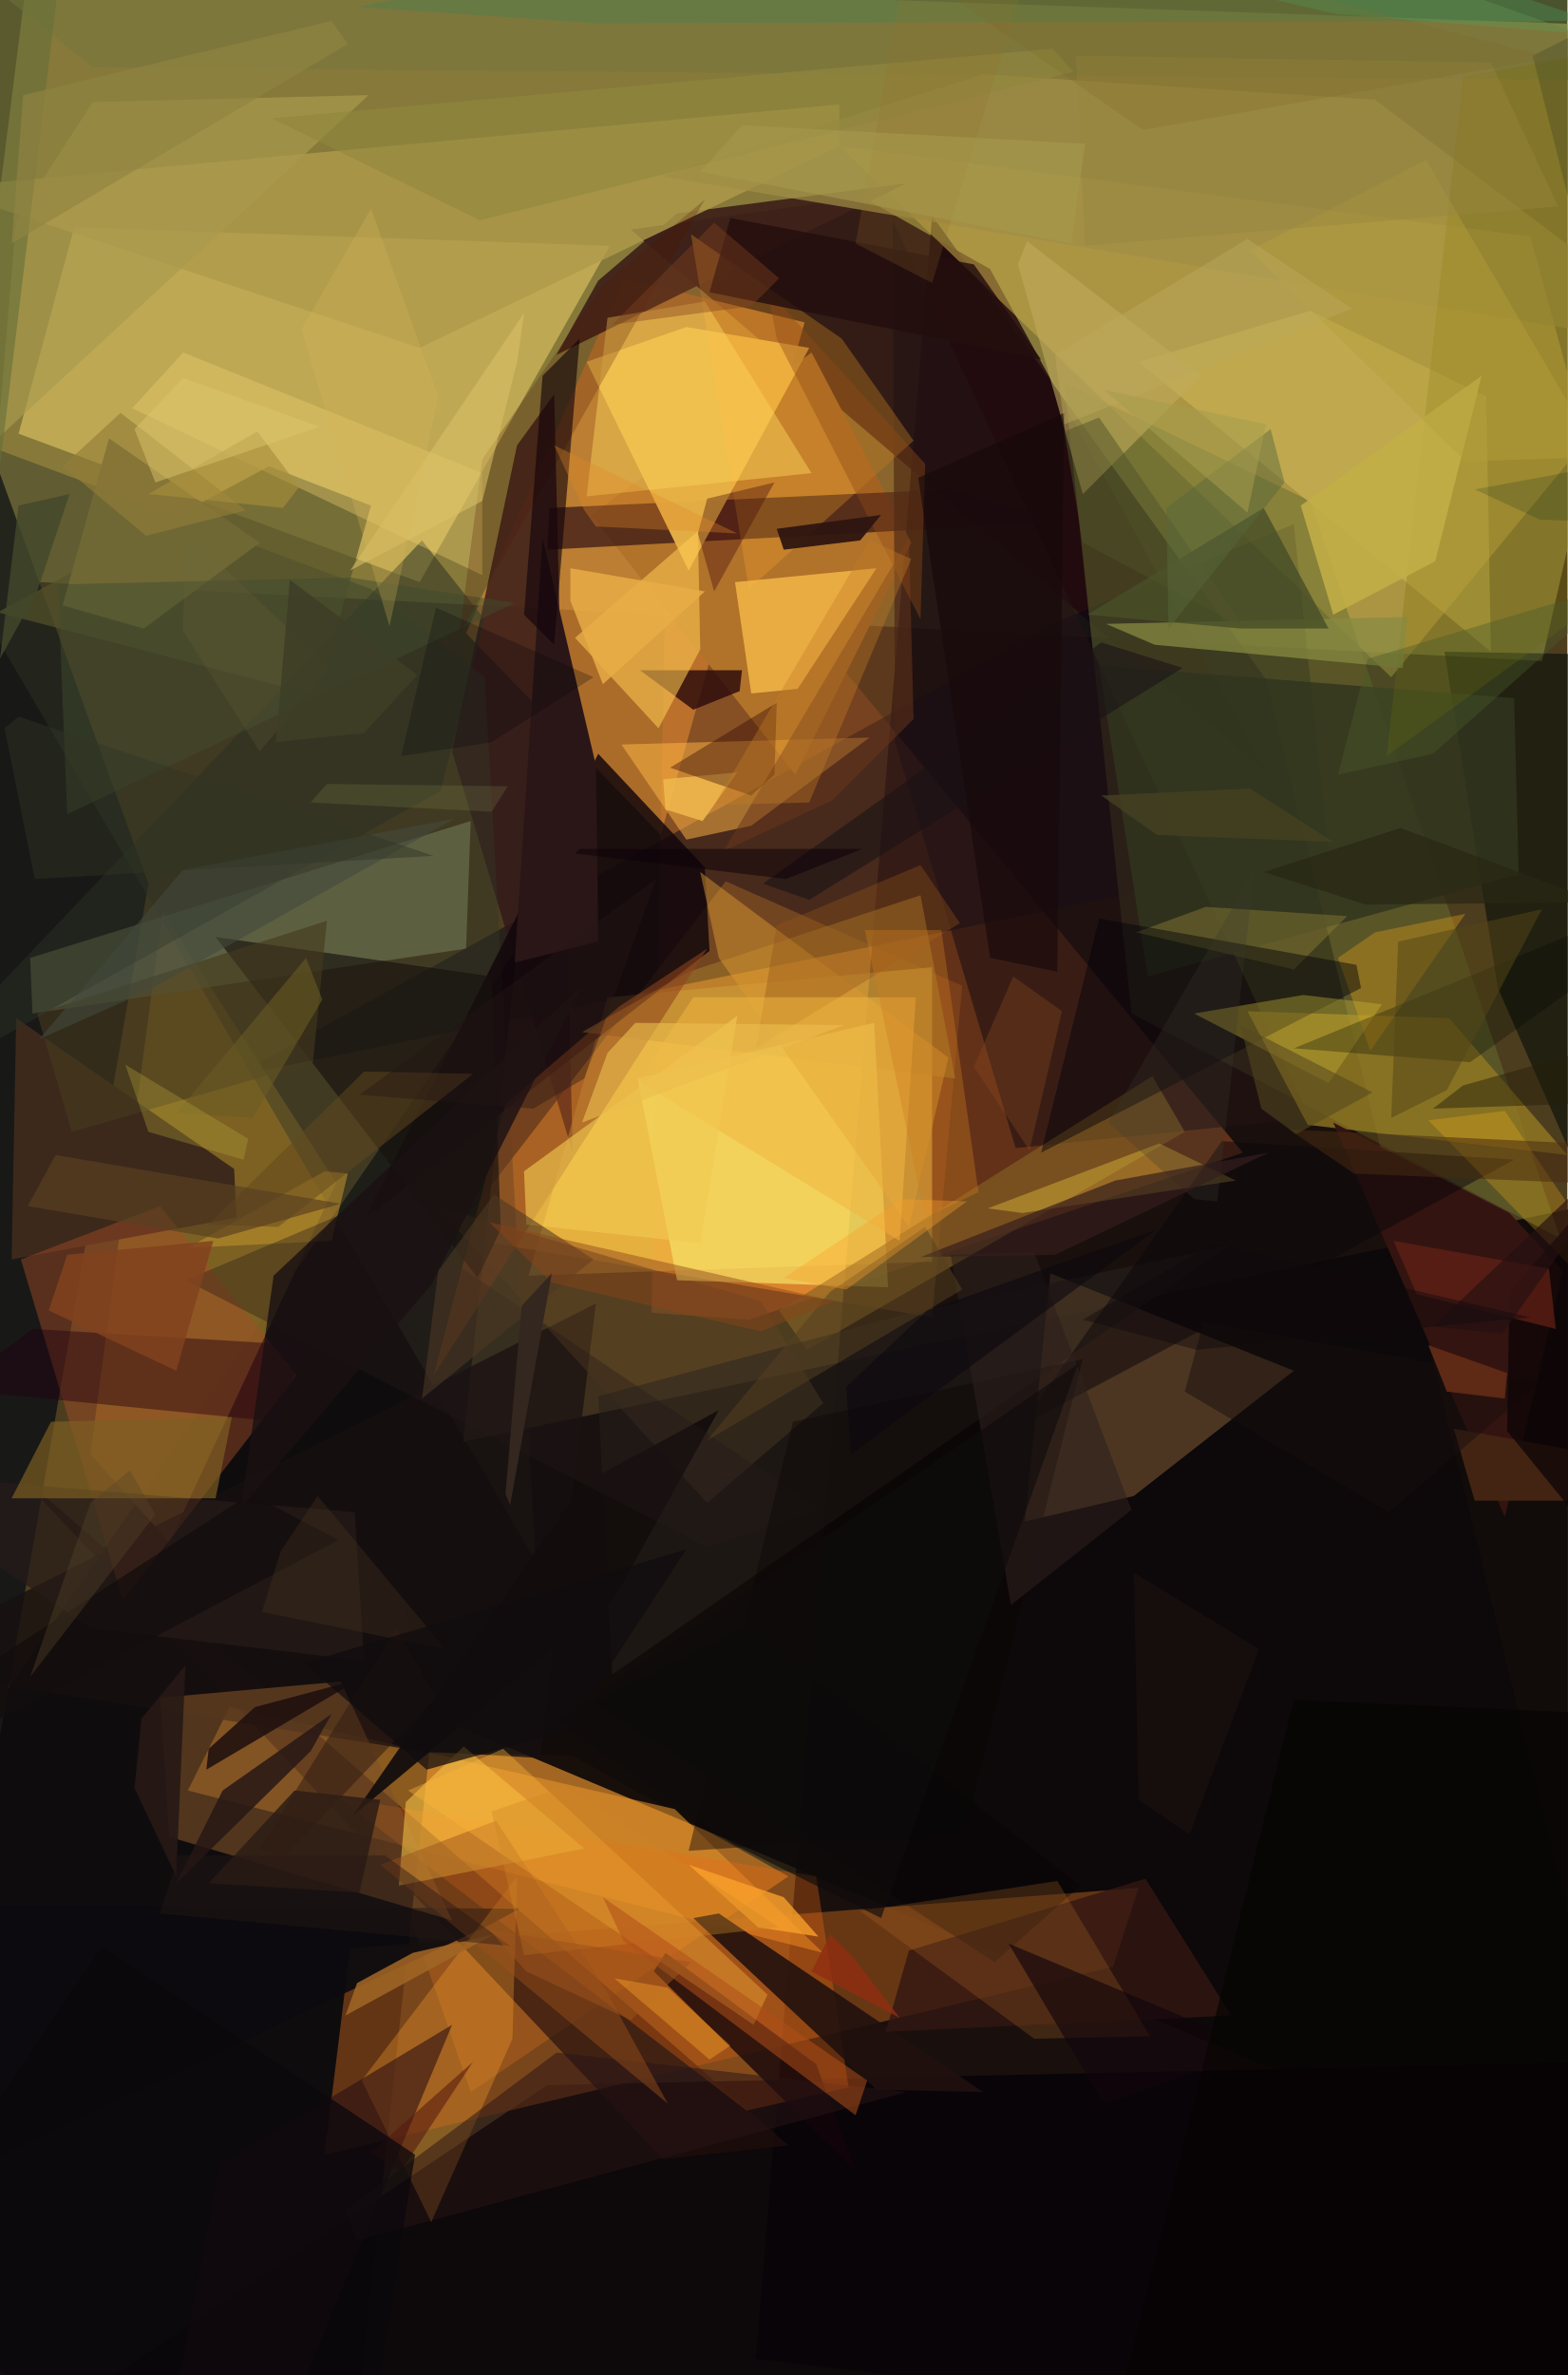
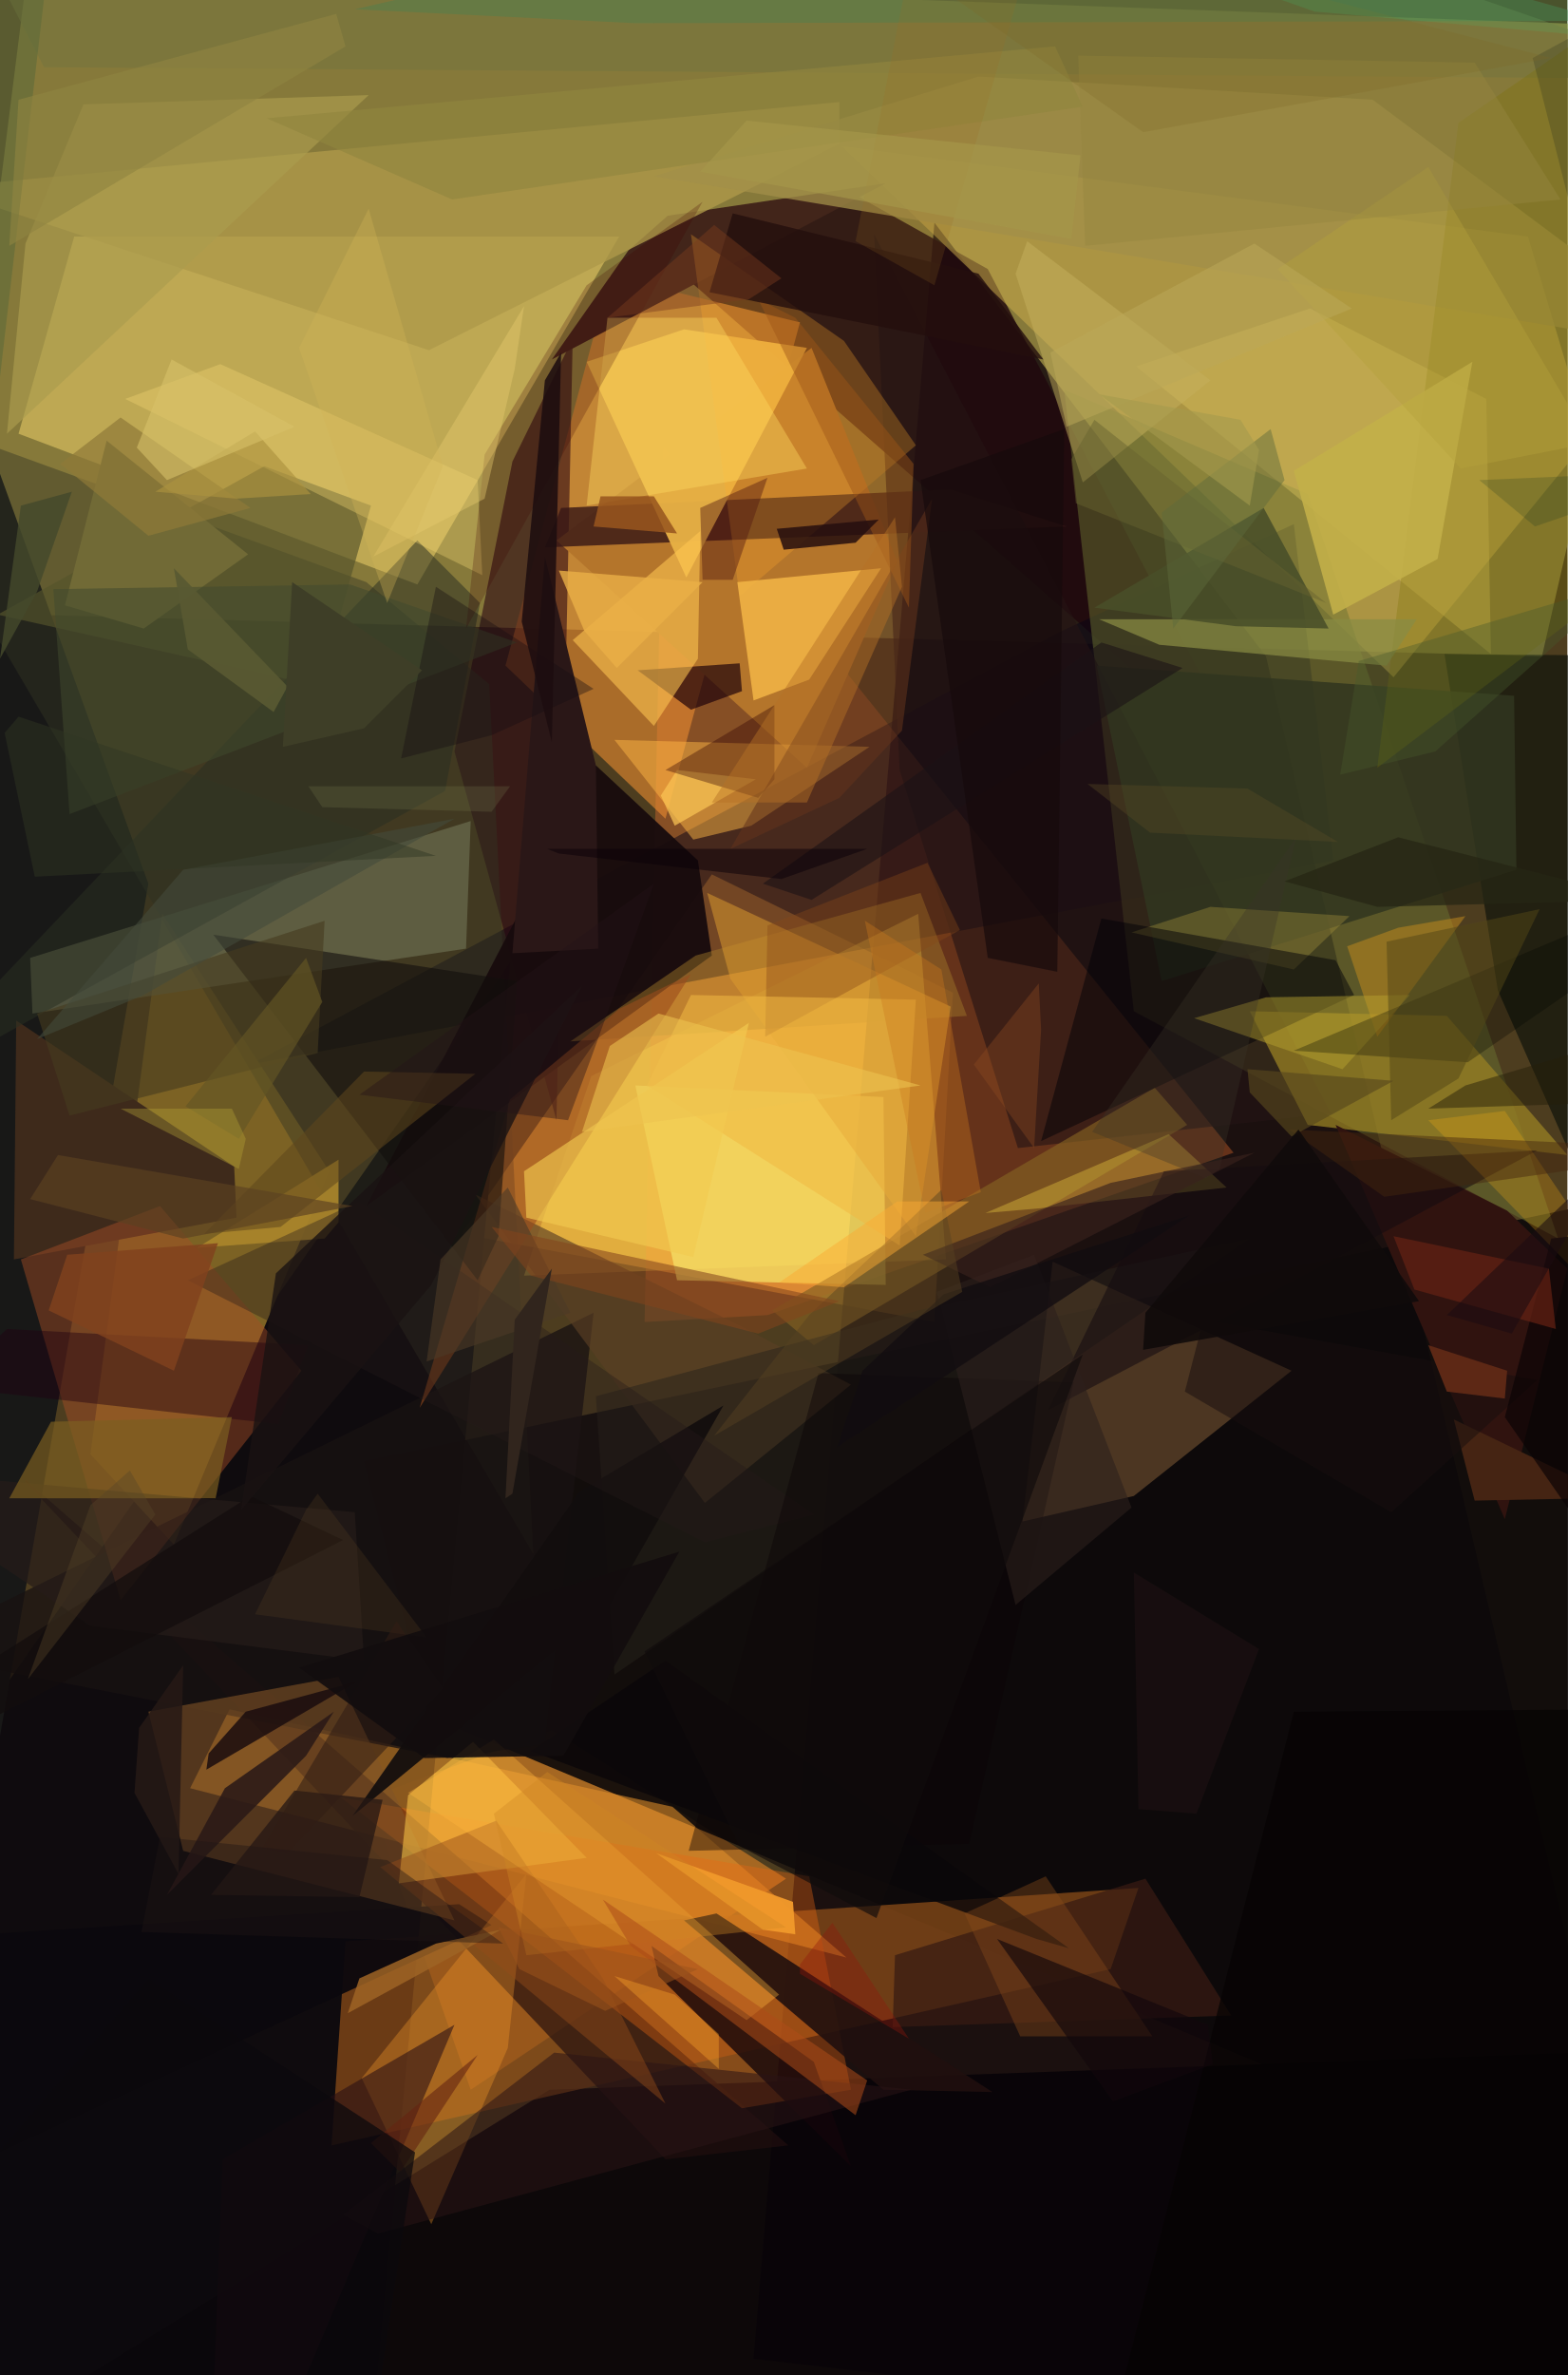
<svg xmlns="http://www.w3.org/2000/svg" width="676" height="1024" viewBox="0 0 169 256">
  <rect width="169" height="256" fill="#4d3d1f" />
-   <polygon points="166.25,71.25 -5.25,62.25 3,-3.25 181.75,3" fill="#a89d4a" fill-opacity="0.627" />
-   <polygon points="103.75,106.25 78.25,95 48.75,133.25 100.5,142" fill="#ffab34" fill-opacity="0.706" />
-   <polygon points="183.75,266.5 136.5,73.25 100.5,23.25 81.5,254.25" fill="#080008" fill-opacity="0.741" />
-   <polygon points="50.75,225.5 85,202.25 61.75,189.25 38,188.75" fill="#d88025" fill-opacity="0.616" />
-   <polygon points="55.75,102.25 37.5,269.5 -13.75,263.75 -15.25,205.5" fill="#0a080d" fill-opacity="0.922" />
-   <polygon points="80.75,142.25 70.25,141.5 72,49.25 134,124.25" fill="#fd7631" fill-opacity="0.325" />
-   <polygon points="46.25,184.75 40,157.5 170.75,130 170.5,237" fill="#0d0809" fill-opacity="0.918" />
-   <polygon points="-0.75,264.75 59,224.75 184.5,222 166,271.5" fill="#080408" fill-opacity="0.925" />
-   <polygon points="136.75,83.5 68,24.75 93,21.25 106.75,29" fill="#20070d" fill-opacity="0.812" />
-   <polygon points="45.25,62.75 2,46.75 8,24.5 65.75,26.5" fill="#eed068" fill-opacity="0.537" />
-   <polygon points="114,67 139.5,56.5 143.25,92 25.25,116" fill="#070516" fill-opacity="0.494" />
-   <polygon points="67.25,30 86.75,34.75 71.25,90 50.25,68.25" fill="#d2802f" fill-opacity="0.706" />
-   <polygon points="90.5,15.75 165,25.5 171,47.5 150,73" fill="#c9ab4a" fill-opacity="0.557" />
-   <polygon points="48.75,81 61.75,124.25 59.75,42.5 55.75,48" fill="#301619" fill-opacity="0.784" />
-   <polygon points="100.5,104.25 65.5,107.5 57,137.5 100.5,136" fill="#fed450" fill-opacity="0.506" />
-   <polygon points="37.75,210 35,232.25 120,212 122.75,203.5" fill="#904b19" fill-opacity="0.655" />
-   <polygon points="168.25,133.5 122,109.25 114.75,41.25 141.25,54" fill="#666e30" fill-opacity="0.498" />
-   <polygon points="72.75,195 88.75,210.5 20.25,193 24.75,184" fill="#e7952c" fill-opacity="0.557" />
-   <polygon points="98.25,58.5 85.75,83.5 63.75,55.5 87.5,38" fill="#b1722a" />
-   <polygon points="9.75,156.75 17.5,98.25 36.25,127.5 18.25,166.25" fill="#806324" fill-opacity="0.937" />
-   <polygon points="-7,31.75 16,95.25 -0.25,188.5 -15.5,116" fill="#181817" />
-   <polygon points="110.5,164 113.25,137.25 139.5,147.75 122.25,161.25" fill="#8d653a" fill-opacity="0.494" />
-   <polygon points="180.5,149.75 161.5,106.5 155.75,70.25 184.5,70.75" fill="#000906" fill-opacity="0.557" />
-   <polygon points="114.75,56.25 59,59.25 59.25,54.75 102.5,52.75" fill="#260812" fill-opacity="0.643" />
-   <polygon points="52.25,73 57.75,168.25 -15.5,42.75 40,63.5" fill="#323625" fill-opacity="0.431" />
-   <polygon points="96.5,80 109.5,123.75 141.25,120.5 96.25,23.75" fill="#241315" fill-opacity="0.659" />
-   <polygon points="73,23 97.75,19.75 60,38.25 64.5,30.25" fill="#3f2119" fill-opacity="0.937" />
-   <polygon points="156.25,109.75 169,124.5 141,121.25 134.5,109" fill="#967c22" fill-opacity="0.753" />
-   <polygon points="64.5,81.25 39.25,131.5 76.5,102.5 76,93.5" fill="#11060b" fill-opacity="0.831" />
-   <polygon points="2.25,159 2.25,159.25 71.5,232.75 85,231.25" fill="#230f0e" fill-opacity="0.651" />
-   <polygon points="93.75,79.5 81,89 74,90.5 67,80.25" fill="#ffb543" fill-opacity="0.514" />
-   <polygon points="-6.75,20.25 90.5,11.25 90.5,15.75 45.25,37.5" fill="#af9a4a" fill-opacity="0.824" />
-   <polygon points="87.25,37.5 74,35.25 63.25,39 74.25,61.5" fill="#e8b246" fill-opacity="0.957" />
-   <polygon points="162.25,163.5 143.75,121 162.75,130.75 168.5,137" fill="#341410" />
-   <polygon points="50.25,102.25 50.75,88.5 3.25,103.25 3.5,109.25" fill="#6f7454" fill-opacity="0.627" />
-   <polygon points="74.25,104.75 62.75,111.25 103,116.25 99.25,96.5" fill="#a47b2a" fill-opacity="0.533" />
-   <polygon points="90.75,36.5 98.5,47.5 80.75,63.5 74.5,25.25" fill="#ffac29" fill-opacity="0.271" />
-   <polygon points="163.75,94.25 163.25,75.25 118.5,71.75 123.75,105.25" fill="#30351f" fill-opacity="0.835" />
-   <polygon points="80.5,227.5 36.5,193.75 88,202.25 91.5,225" fill="#f26812" fill-opacity="0.329" />
-   <polygon points="81,74.75 86,74.25 94.5,61.25 79.25,62.75" fill="#f9bc49" fill-opacity="0.788" />
-   <polygon points="58.25,189.5 64.25,140.5 -13,179.5 45.25,188.75" fill="#171010" fill-opacity="0.804" />
-   <polygon points="82,140.25 47,130 76.25,162 88.75,151.25" fill="#5d4225" fill-opacity="0.533" />
-   <polygon points="184.5,8.75 10,7.25 -7.5,-6.75 153,-2.5" fill="#74763e" fill-opacity="0.525" />
-   <polygon points="52.75,207.5 -5,234.75 -5.25,205.25 56,205.75" fill="#0c0a0e" fill-opacity="0.925" />
-   <polygon points="55.75,202.25 55.25,219.75 46.5,239.5 39,224.25" fill="#fea22d" fill-opacity="0.325" />
-   <polygon points="71.25,19 184.5,38 148.25,10.75 106,8" fill="#a08e46" fill-opacity="0.714" />
-   <polygon points="1.25,135.75 25.5,131.25 25.25,126 1.75,109.75" fill="#3d291b" />
-   <polygon points="160.25,42.75 141.25,33.5 122.75,39 160.75,70.25" fill="#d6bf5a" fill-opacity="0.467" />
-   <polygon points="-0.25,66 34.25,75 40,54.5 29,50.25" fill="#55542b" fill-opacity="0.682" />
-   <polygon points="88,222.5 71.75,210.5 70.5,212.5 92.25,234" fill="#120509" fill-opacity="0.776" />
-   <polygon points="94.25,110.25 95.75,138.75 73,138 68.75,116.25" fill="#f4e369" fill-opacity="0.69" />
-   <polygon points="66.75,108.5 54.5,119 46.75,148.25 76.25,102.25" fill="#8f451d" fill-opacity="0.573" />
-   <polygon points="77.5,206.25 74.75,206.75 94.5,225.25 106,225.5" fill="#21100e" fill-opacity="0.894" />
-   <polygon points="13.25,172.5 2.25,135.75 17.25,130 32,148.25" fill="#a44c25" fill-opacity="0.459" />
-   <polygon points="184,3.5 172.25,65 149.5,81.5 157.75,8.25" fill="#7a6f00" fill-opacity="0.286" />
-   <polygon points="87,145.5 127.75,122 124.25,116 84,141.25" fill="#846123" fill-opacity="0.639" />
-   <polygon points="18.25,198 48.75,207 36.75,181.25 17.25,183" fill="#7f5227" fill-opacity="0.592" />
-   <polygon points="124.5,69.5 151.25,72 151.75,66.5 119.25,67.25" fill="#888b42" fill-opacity="0.737" />
-   <polygon points="47.5,85.25 -11.75,118.5 45.5,58.25 52.25,66.75" fill="#2a3022" fill-opacity="0.529" />
-   <polygon points="53,105.25 23.25,101 51.5,137.75 54,132.5" fill="#16120f" fill-opacity="0.647" />
-   <polygon points="-5.25,149.75 3.5,143.25 32.75,145 30,153.25" fill="#240012" fill-opacity="0.439" />
-   <polygon points="-0.25,47.25 1.75,23.75 10,11 39.75,10.25" fill="#a99a4d" fill-opacity="0.686" />
-   <polygon points="123.5,202.5 98,210.25 95.5,219 132.75,217.25" fill="#331712" fill-opacity="0.8" />
-   <polygon points="98.25,141.5 132.5,134.25 66,180.5 64.5,150.5" fill="#2a241c" fill-opacity="0.498" />
-   <polygon points="74.75,76.5 69,72.25 80,72.25 79.75,74.5" fill="#2b0a0c" fill-opacity="0.812" />
-   <polygon points="75.5,70 75.25,57.25 62,68.75 71,78.5" fill="#ffc953" fill-opacity="0.569" />
-   <polygon points="118.75,69.25 82.25,95.25 87.25,97 127.5,72" fill="#1a1215" fill-opacity="0.573" />
-   <polygon points="158,98.5 148.25,100.5 144.25,103.25 147.75,113.25" fill="#d1951c" fill-opacity="0.424" />
-   <polygon points="29.75,263.75 16.5,271.5 23.75,233.25 48.75,218.25" fill="#270d14" fill-opacity="0.565" />
-   <polygon points="14.25,44 52,62 52,51 19.75,38" fill="#eed26f" fill-opacity="0.369" />
-   <polygon points="89.75,86.25 98.5,77.5 98,58 78,91.75" fill="#69361c" fill-opacity="0.522" />
-   <polygon points="37.5,126.5 35.75,133.75 20.25,134.5 35,126.25" fill="#bf932d" fill-opacity="0.561" />
-   <polygon points="9.75,175.5 39.25,179 38.25,163 -15.5,158.5" fill="#261c19" fill-opacity="0.71" />
-   <polygon points="116.75,53.25 129.5,40.5 110.75,26 109.75,28.5" fill="#c0ab5b" fill-opacity="0.592" />
-   <polygon points="23.25,161.5 1.25,161.5 5.5,153.25 25,152.75" fill="#7d5e22" fill-opacity="0.69" />
-   <polygon points="33.75,114.5 35.25,99.25 4,109.25 7.75,122" fill="#453a1e" fill-opacity="0.612" />
-   <polygon points="174.75,259.75 173.75,184.75 139.5,183.25 119.5,263.75" fill="#060303" fill-opacity="0.675" />
-   <polygon points="106.5,130.25 125,123.25 133.25,127.25 110.25,130.75" fill="#fdda43" fill-opacity="0.345" />
-   <polygon points="75.5,94 77.5,103.25 98,132.25 102.25,114" fill="#dc9a31" fill-opacity="0.475" />
-   <polygon points="129.75,143.25 163.25,125 131.75,123 110,153.75" fill="#0d070c" fill-opacity="0.51" />
-   <polygon points="63,199.25 43,203.25 43.75,194.25 50,188.25" fill="#fac648" fill-opacity="0.549" />
-   <polygon points="105,115 109.25,105.25 114.5,109 111,124" fill="#8d4a1f" fill-opacity="0.325" />
-   <polygon points="71.75,87.25 71.5,84 79.5,83.25 75.75,88.5" fill="#f0b94e" fill-opacity="0.859" />
-   <polygon points="38,195.75 62.75,160 77.5,152 66.25,172.25" fill="#120d0c" fill-opacity="0.941" />
-   <polygon points="83.75,75.75 83.5,83.5 81,85.75 72.25,82.75" fill="#2a0000" fill-opacity="0.369" />
-   <polygon points="76.25,166.75 88.5,162.75 39.5,129.75 20,138" fill="#251b19" fill-opacity="0.365" />
-   <polygon points="60,221.25 97.75,225.5 38.5,241.5 37.25,238.25" fill="#2a1417" fill-opacity="0.514" />
-   <polygon points="122.5,100.5 130,97.75 145.25,98.75 139.5,104.5" fill="#958437" fill-opacity="0.412" />
-   <polygon points="116.75,146.5 85.5,153.25 74.25,199.5 104,197.5" fill="#0b0507" fill-opacity="0.42" />
-   <polygon points="28,58.5 11.75,47.25 6.75,65.25 15.5,67.75" fill="#706936" fill-opacity="0.996" />
-   <polygon points="7.25,87.75 55.5,65 37.75,62.25 6.25,63" fill="#424c2f" fill-opacity="0.482" />
-   <polygon points="146.25,104 146.75,106.5 112.25,124.25 118.5,99" fill="#000007" fill-opacity="0.447" />
-   <polygon points="87.5,51 63.25,53.5 65.5,34.25 76,32.5" fill="#fad25b" fill-opacity="0.475" />
-   <polygon points="83.75,36.5 99.25,66.75 99.75,50 82.75,31.25" fill="#914c17" fill-opacity="0.404" />
-   <polygon points="52,49.5 49.5,68.5 76,21.5 65,30.75" fill="#511503" fill-opacity="0.243" />
-   <polygon points="140.5,107.25 149,108.25 143.25,116.75 128.75,109.25" fill="#d0ba3a" fill-opacity="0.361" />
-   <polygon points="154,120.75 181.25,148.75 180,146 162.25,119.75" fill="#ffb916" fill-opacity="0.255" />
-   <polygon points="72,226.75 41,201 53.5,196.25 64.75,213.5" fill="#99501b" fill-opacity="0.463" />
-   <polygon points="171.75,2.25 64.25,2.5 38.5,0.75 119,-15.5" fill="#4c7e4f" fill-opacity="0.439" />
-   <polygon points="58.5,58 55.5,103.75 64.5,101.5 64.25,82.5" fill="#2a1617" />
-   <polygon points="147.5,71 175.25,62.75 154.5,81.25 144.25,83.5" fill="#485a2b" fill-opacity="0.388" />
-   <polygon points="39.25,115.5 22.5,132 30,132.25 51,115.75" fill="#63481e" fill-opacity="0.502" />
-   <polygon points="109,173 102.5,135.25 111.5,135 122,162.75" fill="#2d201c" fill-opacity="0.58" />
-   <polygon points="41,194 38.75,204 22.5,203 31.75,193" fill="#2c1d16" fill-opacity="0.851" />
-   <polygon points="53,80 43.25,81.5 47,65.5 64,73" fill="#01000a" fill-opacity="0.239" />
-   <polygon points="103.5,99.5 81.5,113 83.75,99.75 99.25,93.25" fill="#90531a" fill-opacity="0.369" />
-   <polygon points="156.75,154 159,161.75 183.25,161.75 182,158.5" fill="#432413" />
-   <polygon points="16,106.75 49,88.25 19.75,93.75 4.25,112" fill="#434a3b" fill-opacity="0.592" />
-   <polygon points="76,63.75 65,73.75 61.5,64.75 61.5,61.25" fill="#e9ad47" fill-opacity="0.831" />
-   <polygon points="140.25,54.5 159.75,40.5 154.75,60.5 143.75,66.25" fill="#c2af47" fill-opacity="0.882" />
-   <polygon points="95,55.5 83.75,57 84.5,59.25 92.75,58.25" fill="#2f1510" fill-opacity="0.949" />
-   <polygon points="98.75,107.5 97,133.75 68.75,116.5 74.75,107.5" fill="#f1b540" fill-opacity="0.537" />
-   <polygon points="133.75,67.75 143.25,67.75 136.25,54.75 117.25,66.25" fill="#494f28" fill-opacity="0.816" />
-   <polygon points="107.25,211.5 64,183.5 80.5,175.25 116.5,203.25" fill="#040406" fill-opacity="0.345" />
-   <polygon points="128.75,129.25 119.5,121 135.25,93.75 131.25,129.5" fill="#3e392e" fill-opacity="0.271" />
-   <polygon points="139.5,113 182.75,95.25 173.25,104 158.5,114.5" fill="#000700" fill-opacity="0.286" />
-   <polygon points="82.75,215 81.25,218.25 44,193 54.25,188.5" fill="#ffb73c" fill-opacity="0.38" />
-   <polygon points="114.75,44.5 114,104.75 106.75,103.25 99,51.5" fill="#16090a" fill-opacity="0.635" />
-   <polygon points="105.5,128.5 101.5,100.25 93.25,100.25 99.75,131.25" fill="#ce7c1d" fill-opacity="0.349" />
-   <polygon points="83.5,52 76.25,53.75 75.25,57.5 77,63.75" fill="#49110f" fill-opacity="0.392" />
-   <polygon points="27.5,184 38.75,181 22.25,190.75 22.5,188.5" fill="#1e0f0f" fill-opacity="0.863" />
-   <polygon points="27,161 36.5,166 -14.25,192.75 -14.25,187.75" fill="#120d0d" fill-opacity="0.733" />
-   <polygon points="29.25,12.75 51.75,23.75 115.75,7.75 113.5,5.25" fill="#91873e" fill-opacity="0.616" />
-   <polygon points="7,-7.5 -12.75,-8.25 -8.75,39.25 -1.75,64.75" fill="#656e39" fill-opacity="0.592" />
-   <polygon points="166,149 149.75,163 127.75,150 129.75,142.5" fill="#180e0f" fill-opacity="0.502" />
-   <polygon points="62.75,106.25 46.5,138.5 26,162.5 29.5,137.5" fill="#1a1112" fill-opacity="0.812" />
-   <polygon points="15.75,57.75 26.5,55 13,44.5 6.75,50.25" fill="#927c38" fill-opacity="0.635" />
-   <polygon points="112.25,38.75 76.5,31.5 78.75,23.5 105,28.5" fill="#240e0e" fill-opacity="0.824" />
-   <polygon points="147.25,97.5 172.5,97.25 151,89.25 136.25,94" fill="#272614" fill-opacity="0.69" />
-   <polygon points="33,103.25 34.75,107.75 27.25,120.5 19,120" fill="#6a5b25" fill-opacity="0.561" />
-   <polygon points="34.25,161.25 30.25,167.25 28.25,173.75 48,177.75" fill="#5f4527" fill-opacity="0.227" />
-   <polygon points="35.75,184.75 24,193 19,203 33.5,188.75" fill="#261615" fill-opacity="0.831" />
-   <polygon points="114,202.75 92.75,206 111.5,219.75 124,219.5" fill="#ad6722" fill-opacity="0.267" />
-   <polygon points="88.25,208.75 84.5,204.5 74.25,201 81.75,207.75" fill="#fba32d" fill-opacity="0.773" />
-   <polygon points="9.75,162 14,158.5 16.75,163.25 3.25,180.75" fill="#574527" fill-opacity="0.384" />
-   <polygon points="55.75,39 56.5,33.75 37.75,61.5 52,54" fill="#dcc368" fill-opacity="0.541" />
-   <polygon points="56.5,66.25 59.75,69.5 62.5,36.5 58.5,40.5" fill="#11030b" fill-opacity="0.616" />
-   <polygon points="53.25,208.5 44.5,210.5 38.5,213.75 37.25,217.25" fill="#a06525" fill-opacity="0.875" />
-   <polygon points="56.75,132 56.5,126.25 79.5,109.5 75.5,134" fill="#f2ca51" fill-opacity="0.62" />
-   <polygon points="165.25,6 181.25,-2 184.5,28.75 169.75,24" fill="#1e291c" fill-opacity="0.22" />
-   <polygon points="64,135.75 45.5,150.75 47.25,137 53.25,128.75" fill="#4d3924" fill-opacity="0.573" />
-   <polygon points="13.5,114.75 16,122 26.25,125 26.75,122.75" fill="#b7a838" fill-opacity="0.325" />
-   <polygon points="81,33 84,30 77,24 66,35" fill="#85421f" fill-opacity="0.396" />
-   <polygon points="130.25,218.5 108.75,209.5 119,226.75 130.5,222.75" fill="#12060c" fill-opacity="0.643" />
-   <polygon points="150,120.5 156,117.5 166.25,98 150.75,101.5" fill="#534717" fill-opacity="0.518" />
-   <polygon points="27.75,46.5 32.25,52.5 30.5,54.75 16,53.25" fill="#a78e3b" fill-opacity="0.631" />
-   <polygon points="42.75,175.5 47,183 30.5,200.25 28,199.25" fill="#301d14" fill-opacity="0.541" />
-   <polygon points="120.25,127.25 136.75,124.25 113.75,135.25 99.25,135.5" fill="#351e1c" fill-opacity="0.682" />
-   <polygon points="166,56 184.5,56.75 180.75,48.75 159,52.75" fill="#00291e" fill-opacity="0.18" />
-   <polygon points="158,49.75 134.75,27 153.75,17.25 172.5,49.25" fill="#b5a03d" fill-opacity="0.408" />
-   <polygon points="113.25,-11.25 99.5,-14.25 92.25,26.25 100.5,30.5" fill="#977227" fill-opacity="0.208" />
-   <polygon points="100,141.25 91.25,149.5 91.75,156.75 124.75,132.5" fill="#0c070e" fill-opacity="0.576" />
-   <polygon points="162.5,154.25 162.75,139.25 176,124 184.5,181.25" fill="#0e0506" fill-opacity="0.761" />
-   <polygon points="150.25,133.75 167,136.75 167.75,143.25 152.75,139.5" fill="#642114" fill-opacity="0.702" />
-   <polygon points="160.75,6.75 116,6 117,26.5 168,22.25" fill="#978741" fill-opacity="0.427" />
-   <polygon points="19,202.25 20,179.5 15.25,185.25 14.5,192.75" fill="#261916" fill-opacity="0.898" />
-   <polygon points="154.5,143 173.5,125 171,131 162,143.75" fill="#261011" fill-opacity="0.651" />
-   <polygon points="46.75,92.25 3.75,94.75 0.5,78.5 2,77.25" fill="#303623" fill-opacity="0.459" />
-   <polygon points="114.75,46.5 116.75,58.5 134.25,67.75 118.5,45" fill="#51522b" fill-opacity="0.486" />
-   <polygon points="23.5,133.5 3,130 6,124.5 36.75,129.75" fill="#5a4021" fill-opacity="0.663" />
-   <polygon points="53,195.25 56.5,210.75 84,207.75 61,192.5" fill="#cd8826" fill-opacity="0.365" />
-   <polygon points="154.5,119.5 157.75,117 172.75,112.75 184.5,118.5" fill="#251e0a" fill-opacity="0.467" />
-   <polygon points="154,145 156,150 162.25,150.75 162.5,148" fill="#5e2915" />
-   <polygon points="32.5,35.5 42,67.5 47.25,42.75 40,22.5" fill="#d5b558" fill-opacity="0.267" />
-   <polygon points="34.5,46 19.75,40.75 14.5,46.25 16.75,52" fill="#dcc56d" fill-opacity="0.471" />
-   <polygon points="75.5,18.5 80,13.5 117,15.5 115.5,26.25" fill="#a6984b" fill-opacity="0.612" />
-   <polygon points="76.25,155.25 89.5,139.25 99.75,132.25 103.75,139" fill="#543f21" fill-opacity="0.522" />
-   <polygon points="59.5,138.25 82,143.5 90,140.25 52.75,131.75" fill="#8d441a" fill-opacity="0.459" />
-   <polygon points="1.25,26.25 37.5,4.75 35.75,2.25 2.5,10.25" fill="#908441" fill-opacity="0.647" />
-   <polygon points="114.75,45.75 113.75,38.25 134.5,25.75 145.75,33.25" fill="#bba85c" fill-opacity="0.451" />
-   <polygon points="124.75,90 118.75,85.75 134.75,85 143.75,90.75" fill="#474222" fill-opacity="0.753" />
-   <polygon points="93.5,224.25 65,204.5 67.25,209.25 92.25,228" fill="#b04f19" fill-opacity="0.541" />
-   <polygon points="128.25,197.75 135.75,177.75 122.25,169.5 122.75,194" fill="#180e0f" fill-opacity="0.855" />
-   <polygon points="62,92 84.75,94.75 93,91.5 62.5,91.5" fill="#0c0008" fill-opacity="0.522" />
-   <polygon points="180.5,123.75 181.75,128 146,126.5 139,121.75" fill="#472b10" fill-opacity="0.522" />
-   <polygon points="19,147.75 5.25,141.25 7.25,135.25 23,133.75" fill="#81421e" fill-opacity="0.851" />
-   <polygon points="79,198.75 95,206.75 116.25,147 60,185.5" fill="#0f0b0b" fill-opacity="0.639" />
-   <polygon points="123.25,14 83.5,-13.5 85.75,-15.25 167.25,6.25" fill="#7d6622" fill-opacity="0.22" />
-   <polygon points="77,86.75 93.75,58.25 98.25,60.25 87.25,86.5" fill="#c37c26" fill-opacity="0.365" />
-   <polygon points="59.5,137.25 55,162.25 54.5,161 56.25,140.75" fill="#34271f" />
-   <polygon points="38.75,118 57.5,119.5 63,116.25 70.75,94.75" fill="#261617" fill-opacity="0.388" />
-   <polygon points="53,87.5 33.5,86.5 35.25,84.5 54.75,84.75" fill="#80844d" fill-opacity="0.227" />
-   <polygon points="40,232 51,222.25 43.25,234 42.5,233.75" fill="#55170f" fill-opacity="0.549" />
-   <polygon points="68.5,110.25 91,110.5 62.75,121 65.5,113.5" fill="#ecbe4d" fill-opacity="0.612" />
-   <polygon points="44.75,232.25 11,209.75 -15.5,249.25 38.5,271.5" fill="#0b090d" fill-opacity="0.753" />
-   <polygon points="89.5,208.5 87.5,212.5 97,217.5 92,211" fill="#902e11" fill-opacity="0.8" />
-   <polygon points="17.25,206.25 55,209.75 41.5,200 19.25,200" fill="#251816" fill-opacity="0.435" />
-   <polygon points="79.5,57.5 64.25,56.75 63,55 59.75,48" fill="#e18928" fill-opacity="0.337" />
-   <polygon points="4,63.75 7.5,53.25 2,54.5 0,71" fill="#43482b" fill-opacity="0.816" />
-   <polygon points="56.75,212.5 68,217.75 74.5,211.5 52.75,208" fill="#9b531b" fill-opacity="0.522" />
-   <polygon points="125.75,54.75 137,46.25 138.5,52 126,67.75" fill="#59683a" fill-opacity="0.467" />
-   <polygon points="104.25,129.5 91.25,139 84.5,137.75 97.25,129.25" fill="#fba02b" fill-opacity="0.365" />
-   <polygon points="144,1.5 184.5,4.75 158.25,-15.5 93,-10.5" fill="#3bcc79" fill-opacity="0.161" />
-   <polygon points="78.75,220.5 76.5,222 66.25,213.25 72,214.25" fill="#faa62b" fill-opacity="0.4" />
-   <polygon points="136,119.5 133.75,110.5 148,117.75 139.75,122.25" fill="#55481f" fill-opacity="0.557" />
-   <polygon points="19.75,68 28,81 35.5,72 20,57.25" fill="#6e663d" fill-opacity="0.224" />
-   <polygon points="129,145.5 116.75,142.25 130.75,134 165,142" fill="#120b0c" fill-opacity="0.439" />
-   <polygon points="31.25,62.5 45,72.75 39.25,79 29.75,80" fill="#3e3e27" fill-opacity="0.906" />
-   <polygon points="46,190.75 61.25,186.5 74,167 32.75,179.25" fill="#100c0e" fill-opacity="0.722" />
-   <polygon points="134.5,55.25 119,42 134.25,45.25 136.5,45.75" fill="#a69d4e" fill-opacity="0.537" />
+   <polygon points="166.25,70.75 -5.75,66 3,-3.5 181.75,3" fill="#a99e4a" fill-opacity="0.62" />
+   <polygon points="102.75,107 76.75,94.25 49.75,133 100.75,142.5" fill="#ffb33d" fill-opacity="0.722" />
+   <polygon points="182.25,266 136.5,70.75 100.75,24 81.25,254.25" fill="#0e030b" fill-opacity="0.776" />
+   <polygon points="50.75,225.25 84.75,202.5 59.5,186.5 39.75,193.75" fill="#d77f25" fill-opacity="0.639" />
+   <polygon points="55,103.75 39.25,271.25 -13.75,263.75 -15.5,204.75" fill="#0b080d" fill-opacity="0.941" />
+   <polygon points="82.75,141.75 69.5,142.5 71.5,48 133,124.25" fill="#f67430" fill-opacity="0.337" />
+   <polygon points="46.25,185 39.25,157.5 170.75,130 170.75,237" fill="#0c0809" fill-opacity="0.894" />
+   <polygon points="-3,263.75 59.25,225.25 184.5,220.75 166.75,271.5" fill="#080408" fill-opacity="0.925" />
+   <polygon points="135.25,83.75 73.75,29.75 91.75,20.75 106.5,29" fill="#20070d" fill-opacity="0.808" />
+   <polygon points="45,63 2,46.75 8,25.5 66.75,25.5" fill="#efd269" fill-opacity="0.533" />
+   <polygon points="114.5,68 139.5,56.5 143.75,92.75 27,114.75" fill="#070416" fill-opacity="0.49" />
+   <polygon points="65.75,29.75 86.25,34.75 71.75,88.25 54.5,71.75" fill="#ee8e31" fill-opacity="0.576" />
+   <polygon points="90.75,15.75 164.75,25.5 171.25,47.25 150.25,73" fill="#cdae4c" fill-opacity="0.518" />
+   <polygon points="49,81 60,120.75 61.75,36.5 55.25,49.75" fill="#260111" fill-opacity="0.561" />
+   <polygon points="99,98.5 63.75,116 56.5,137.5 102,135.75" fill="#ffd64c" fill-opacity="0.408" />
+   <polygon points="37.25,209.25 35.75,231.25 119.75,212.25 122.75,203.5" fill="#925019" fill-opacity="0.698" />
+   <polygon points="168,133.5 122.25,109 114.75,42 141,53.25" fill="#6a7232" fill-opacity="0.494" />
+   <polygon points="72.5,194.75 91.25,211 20.5,192.75 24.75,184.25" fill="#e2902b" fill-opacity="0.569" />
+   <polygon points="96.75,60.5 87,82.75 60,58.25 87.5,37.5" fill="#b4752b" />
+   <polygon points="9.75,156.75 17.5,98.5 35.5,126.25 18.75,166.5" fill="#7c6224" />
+   <polygon points="-7,31.75 16,95.25 -0.5,190 -9,108" fill="#181817" />
+   <polygon points="110.25,164 113.5,136 139.25,147.75 122.25,161.25" fill="#8c653a" fill-opacity="0.502" />
+   <polygon points="180.5,149.75 161.5,106.75 155.75,70.5 184.5,70.75" fill="#040c07" fill-opacity="0.58" />
+   <polygon points="115,56.75 58.75,59 60.5,54.75 102.5,52.75" fill="#371716" fill-opacity="0.804" />
+   <polygon points="52.75,73.75 57.5,167.5 -15.5,42.75 39.5,62.75" fill="#333624" fill-opacity="0.435" />
+   <polygon points="97,83 109.75,123.75 143.5,120 94.25,25.25" fill="#251415" fill-opacity="0.612" />
+   <polygon points="72,23.25 95.5,19.75 59.5,38.75 67.75,27" fill="#42251a" />
+   <polygon points="156,109.5 169,124.5 141,121.25 134.75,109" fill="#957d23" fill-opacity="0.773" />
+   <polygon points="64.25,82.5 39.5,130 76.75,103 75.25,92.75" fill="#170b0d" fill-opacity="0.953" />
+   <polygon points="2.75,159.5 2.75,159.75 71.75,232.75 85,231.25" fill="#220e0e" fill-opacity="0.667" />
+   <polygon points="93.75,80.5 81,89 74.75,90.5 66.25,79.75" fill="#ffb845" fill-opacity="0.486" />
+   <polygon points="-6.75,20.25 90.5,11 90.5,15.5 46.25,37.75" fill="#ae9949" fill-opacity="0.792" />
+   <polygon points="87,37.5 73.75,35.5 63.25,39 74,62.25" fill="#e7b045" fill-opacity="0.965" />
+   <polygon points="162.25,163.75 144,121.25 162.5,130.5 169,136.75" fill="#30130f" />
+   <polygon points="50.25,102.25 50.75,88.5 3.25,103.25 3.5,109.25" fill="#6f7354" fill-opacity="0.631" />
+   <polygon points="75,103 61.5,112.25 104.25,109.5 99.25,96.25" fill="#a07829" fill-opacity="0.471" />
+   <polygon points="91,36.75 98.75,48 79.75,64.25 74.5,25.25" fill="#ffab2b" fill-opacity="0.278" />
+   <polygon points="163.5,93.75 163.25,75 118.25,71.75 125.25,105.75" fill="#31351f" fill-opacity="0.851" />
+   <polygon points="80,227.25 36.75,193.75 87.25,202.25 91.75,225.25" fill="#e86613" fill-opacity="0.365" />
+   <polygon points="81.25,75.5 87.25,73.25 95,61.25 79.5,62.75" fill="#f0b345" fill-opacity="0.894" />
+   <polygon points="58.75,188 64,141.5 -10.5,178 48.25,189.5" fill="#181111" fill-opacity="0.769" />
+   <polygon points="80,143 51.25,128.75 76,162 91.75,149.25" fill="#5a3f24" fill-opacity="0.647" />
+   <polygon points="184.5,8.5 4.75,7.25 -4.75,-11.25 152.75,-2.5" fill="#73753e" fill-opacity="0.518" />
+   <polygon points="53,207.5 -5,234.25 -9.75,209 49.5,205.25" fill="#0b080d" fill-opacity="0.945" />
+   <polygon points="56.75,202 54.75,220.75 46.5,239.75 39,224" fill="#fc9e2d" fill-opacity="0.329" />
+   <polygon points="70.5,19 184.5,38 148,10.75 105.5,8.25" fill="#a28f48" fill-opacity="0.749" />
+   <polygon points="1.5,135.75 25.5,131.25 25.25,125.75 1.75,110" fill="#3e2a1b" />
+   <polygon points="160.25,43 141.25,33.25 122.5,39.5 160.75,70.5" fill="#dac15c" fill-opacity="0.424" />
+   <polygon points="-0.25,66.25 34.5,74 40,54.5 28.5,50.25" fill="#55542b" fill-opacity="0.659" />
+   <polygon points="87.75,222.25 70.25,209.75 71,213 91.75,233.5" fill="#130509" fill-opacity="0.78" />
+   <polygon points="95.25,118.25 95.5,138.5 73,138 68.5,117" fill="#f4e167" fill-opacity="0.741" />
+   <polygon points="66.75,108.75 55,118.5 45.25,151.75 74.5,105" fill="#9a4c1d" fill-opacity="0.576" />
+   <polygon points="77.25,206.25 73.75,207 95.25,225.25 107,225.5" fill="#200f0e" fill-opacity="0.894" />
+   <polygon points="13,172.5 2.25,135.75 17.25,130 32.5,147.75" fill="#a54c25" fill-opacity="0.459" />
+   <polygon points="180.75,-3 172.25,64.75 148.5,82.75 157.25,13.25" fill="#7b7000" fill-opacity="0.286" />
+   <polygon points="87.75,145 128,121.25 124.5,117.25 83.25,141.25" fill="#836022" fill-opacity="0.667" />
+   <polygon points="19.75,199.5 49,207 36.5,180.75 16,184.5" fill="#815427" fill-opacity="0.6" />
+   <polygon points="125,69.5 149.5,71.75 152.75,66.75 118.5,66.75" fill="#898b43" fill-opacity="0.718" />
+   <polygon points="48,85.25 -12.25,118.5 45,58.25 51.75,65" fill="#293021" fill-opacity="0.518" />
+   <polygon points="55.75,105.75 23,100.75 51.5,138 53.75,133.25" fill="#120e0d" fill-opacity="0.588" />
+   <polygon points="-6,149.5 0.75,143.25 33.25,145 30,153.5" fill="#220012" fill-opacity="0.439" />
+   <polygon points="0.75,46.75 2.75,26.25 9,11.25 39.75,10.25" fill="#aa9b4e" fill-opacity="0.675" />
+   <polygon points="123.5,202.5 96.5,210.75 96.25,218.5 132.75,217.25" fill="#371a13" fill-opacity="0.729" />
+   <polygon points="99,141.25 134.75,133.5 66.25,180.5 64.25,150.5" fill="#27221b" fill-opacity="0.498" />
+   <polygon points="74.5,76.5 68.75,72.25 79.75,71.5 80,74.5" fill="#1c0009" fill-opacity="0.678" />
+   <polygon points="75.25,71 75.5,57.25 61.75,69 70.5,78.25" fill="#ffc653" fill-opacity="0.576" />
+   <polygon points="118.75,69.25 82.25,95.25 87.5,97 127.5,72" fill="#1a1215" fill-opacity="0.58" />
+   <polygon points="158,98.75 150.75,100 145.25,102 148.5,111.75" fill="#c68b1d" fill-opacity="0.498" />
+   <polygon points="29.75,263.75 22.5,271.5 24,232.75 49,218.25" fill="#260d14" fill-opacity="0.557" />
+   <polygon points="13.5,43 52,62 51.5,51.75 23.75,39.25" fill="#f4d773" fill-opacity="0.349" />
+   <polygon points="90.5,86 97.25,78.75 100.5,53.75 78.75,91.5" fill="#63331c" fill-opacity="0.553" />
+   <polygon points="36.5,131.75 35,133.5 21.25,134.5 36.5,125" fill="#aa852b" fill-opacity="0.914" />
+   <polygon points="9.75,175.25 39.25,179 38.25,163 -15.5,158.25" fill="#251c19" fill-opacity="0.706" />
+   <polygon points="116.75,52 130.5,41 110.75,26 109.5,29.5" fill="#c5b05f" fill-opacity="0.482" />
+   <polygon points="23.25,161.5 1,161.5 5.5,153.25 25,152.75" fill="#7c5e21" fill-opacity="0.69" />
+   <polygon points="34.25,113.5 35,99.25 4,109.25 7.5,120.25" fill="#453b1e" fill-opacity="0.6" />
+   <polygon points="174.75,259.75 173.75,184.25 139.5,184.5 119.25,264" fill="#060304" fill-opacity="0.725" />
+   <polygon points="106.25,130.75 126,122.25 132.25,128 112,130.25" fill="#ffe045" fill-opacity="0.322" />
+   <polygon points="76.25,96.25 78.75,105.5 98.75,133.25 102.5,108.5" fill="#dc9b30" fill-opacity="0.518" />
+   <polygon points="129.25,143.5 165.75,124 125.5,126.25 113,152" fill="#150b10" fill-opacity="0.569" />
+   <polygon points="63.25,200.25 43,203 44,193.5 51,187.75" fill="#fbc546" fill-opacity="0.569" />
+   <polygon points="105,114.75 112,106 112.25,111 111.5,123.75" fill="#8d4c21" fill-opacity="0.38" />
+   <polygon points="71.25,85.75 73,83 81.5,84 72.75,89" fill="#fac353" fill-opacity="0.733" />
+   <polygon points="38,195.75 62.5,160.75 78,151.5 65.75,173" fill="#120d0d" fill-opacity="0.925" />
+   <polygon points="83.5,76 83.5,84 81.75,86 71.75,83" fill="#2f0000" fill-opacity="0.365" />
+   <polygon points="76,166.25 87.75,163.25 38.75,129.5 20.25,138" fill="#251a19" fill-opacity="0.369" />
+   <polygon points="59.75,221.25 98.25,225.25 40.75,240.75 37,238.75" fill="#2a1316" fill-opacity="0.537" />
+   <polygon points="122,100.5 130.5,97.75 145.5,98.75 139.5,104.5" fill="#a08e39" fill-opacity="0.388" />
+   <polygon points="115.75,149 88.25,148 74.25,199.5 104.5,198.75" fill="#0a0406" fill-opacity="0.416" />
+   <polygon points="26.75,59.75 11.5,47.5 7,65.25 15.5,67.75" fill="#716a36" fill-opacity="0.98" />
+   <polygon points="7.5,87.75 55.75,69.25 37.75,63 5.75,63.5" fill="#40492e" fill-opacity="0.533" />
+   <polygon points="144,103.5 146,107.25 112.25,123 118.75,99" fill="#010008" fill-opacity="0.486" />
+   <polygon points="87,50.5 63.25,54.5 65.5,34.25 77.25,34.25" fill="#ffdb61" fill-opacity="0.392" />
+   <polygon points="81.75,32.25 98,65.5 98.5,50 85.75,34.25" fill="#9e5517" fill-opacity="0.451" />
+   <polygon points="52.25,49 50.25,67.75 75.75,21.75 63.25,30.75" fill="#3e0200" fill-opacity="0.231" />
+   <polygon points="136.5,107.5 152,107.25 144.75,115.25 128.75,109.75" fill="#b8a330" fill-opacity="0.467" />
+   <polygon points="154,120.75 180.5,148 181,147.5 162.25,119.75" fill="#ffb313" fill-opacity="0.243" />
+   <polygon points="71.75,226.75 41,201.25 53.5,196.25 65,213.25" fill="#934c1a" fill-opacity="0.455" />
+   <polygon points="173.25,2.25 68.5,2.5 38.25,1 110,-15.5" fill="#4b7e4f" fill-opacity="0.435" />
+   <polygon points="58.75,60 55.25,102.75 64.5,102.25 64.25,82.5" fill="#2a1717" />
+   <polygon points="146.5,71.25 175.25,62.75 154.75,81 144.5,83.5" fill="#475a2d" fill-opacity="0.373" />
+   <polygon points="39.25,115.5 22,133 30.25,132.25 51.25,115.75" fill="#5f461d" fill-opacity="0.545" />
+   <polygon points="109.5,173 101,139.25 111.5,135.25 122,162.5" fill="#2c201c" fill-opacity="0.576" />
+   <polygon points="41.25,194 38.75,204.5 22.75,204.25 31.75,193" fill="#261814" fill-opacity="0.769" />
+   <polygon points="53,79.25 43.25,81.75 47,63.25 64,74.25" fill="#140d11" fill-opacity="0.369" />
+   <polygon points="103.5,100.25 82.5,111.75 82.75,99.75 100,93" fill="#874918" fill-opacity="0.38" />
+   <polygon points="156.75,153 159,161.75 171.25,161.5 170.75,159.75" fill="#452413" />
+   <polygon points="15.5,107.25 49,88.25 19.75,93.75 4,112" fill="#434a3b" fill-opacity="0.584" />
+   <polygon points="75.75,62.75 66.5,72 63,68 60.25,61.5" fill="#eaaf46" fill-opacity="0.8" />
+   <polygon points="139.5,50.75 158.75,39 155,60.25 143.75,66.25" fill="#c2af49" fill-opacity="0.894" />
+   <polygon points="94.75,56 83.75,57 84.5,59.25 92.25,58.5" fill="#260f0e" fill-opacity="0.855" />
+   <polygon points="98.75,107.75 97,134.25 69.75,117 74.5,107.25" fill="#f1b943" fill-opacity="0.549" />
+   <polygon points="133.25,67.5 143.25,67.75 136.25,54.75 118,65.5" fill="#484e28" fill-opacity="0.875" />
+   <polygon points="111.75,209 57.25,188.75 71.75,179 115.25,210" fill="#0b0709" fill-opacity="0.812" />
+   <polygon points="130,127 117.75,122 139.75,90.25 131.5,126" fill="#3a3427" fill-opacity="0.337" />
+   <polygon points="139.5,113.25 182.75,95 173.5,104 158.25,114.5" fill="#000500" fill-opacity="0.29" />
+   <polygon points="84,215 80.5,217.75 44,193.25 53.25,187.5" fill="#ffb63c" fill-opacity="0.369" />
+   <polygon points="114.75,46.25 114,104.75 106.5,103.25 99.25,51.75" fill="#16090b" fill-opacity="0.667" />
+   <polygon points="105.75,128.5 101.5,104.5 93.25,99.25 99.75,130.75" fill="#ca791d" fill-opacity="0.361" />
+   <polygon points="82.75,51.5 75.5,54.75 75.75,62.5 79,62.5" fill="#521911" fill-opacity="0.431" />
+   <polygon points="26.5,184.5 38.5,181.25 22.25,190.75 22.5,189" fill="#190b0e" fill-opacity="0.831" />
+   <polygon points="27,161.25 37,166 -14.75,192.25 -14.5,187.5" fill="#120d0d" fill-opacity="0.733" />
+   <polygon points="28.75,12.75 48.75,21.5 116.75,11.5 113.75,5" fill="#90863f" fill-opacity="0.631" />
+   <polygon points="5.75,-8.75 -12.75,-8.25 -8.75,39.25 -2.75,64.25" fill="#616c39" fill-opacity="0.651" />
+   <polygon points="165.75,148.75 150,163 127.75,150 129.75,142.25" fill="#180e0f" fill-opacity="0.514" />
+   <polygon points="62.75,106.25 46.5,138.5 26,162.75 29.75,137.25" fill="#1a1212" fill-opacity="0.792" />
+   <polygon points="16,57.75 27,54.75 13,45 6.5,50" fill="#8f7a38" fill-opacity="0.702" />
+   <polygon points="112.5,38.75 76.5,31.5 79,23 105.5,29.5" fill="#240e0d" fill-opacity="0.796" />
+   <polygon points="148.5,97.75 177.25,97 150.75,90.25 138.5,95" fill="#262614" fill-opacity="0.733" />
+   <polygon points="33,103.25 34.75,108 25.75,122.75 20,119.25" fill="#645624" fill-opacity="0.647" />
+   <polygon points="34.25,161 33,162.75 27.5,174 46,176.5" fill="#5f4626" fill-opacity="0.235" />
+   <polygon points="36,184.5 24.25,192.75 18,204.25 33,189.25" fill="#2a1916" fill-opacity="0.867" />
+   <polygon points="112.75,202.25 104,206.25 110,219.5 124.25,219.5" fill="#894b1c" fill-opacity="0.388" />
+   <polygon points="85.75,208.5 85.5,205 70.75,199.75 82.25,208" fill="#f1992b" fill-opacity="0.961" />
+   <polygon points="9.75,162.25 14,158.5 16.75,163.25 3,181" fill="#584627" fill-opacity="0.384" />
+   <polygon points="55.5,39.75 56.5,33 40.25,60 52.25,53.75" fill="#e8cd70" fill-opacity="0.396" />
+   <polygon points="56.25,67 59.5,80 60.5,38 58.75,41" fill="#1d0d0f" fill-opacity="0.875" />
+   <polygon points="54,208 47,209.5 38.75,213.25 37.5,217" fill="#9e6425" fill-opacity="0.843" />
+   <polygon points="56.75,131.25 56.5,126.25 80.75,110.25 74.75,135.5" fill="#f2cb51" fill-opacity="0.627" />
+   <polygon points="165.25,6.25 180,-1.75 184,34 169.75,24" fill="#212b1e" fill-opacity="0.227" />
+   <polygon points="61.5,141.5 46,146.75 47.5,135.75 54.75,128" fill="#4b3926" fill-opacity="0.612" />
+   <polygon points="25,119.5 13,119.5 25.75,126 26.5,122.75" fill="#b4a036" fill-opacity="0.38" />
+   <polygon points="80.75,32.25 84.25,30 77,24.25 65.5,34.25" fill="#7b3b1e" fill-opacity="0.443" />
+   <polygon points="130.25,218.25 107.5,209 120,226.5 130.75,222.5" fill="#12070c" fill-opacity="0.643" />
+   <polygon points="150,120.75 157.25,116.25 166,98 149.5,101.5" fill="#534717" fill-opacity="0.502" />
+   <polygon points="27.5,46.5 33.5,53.25 25.5,53.75 16.75,53" fill="#ac923e" fill-opacity="0.647" />
+   <polygon points="42.75,174.75 47.75,182 31,199.75 28.25,199.25" fill="#311d14" fill-opacity="0.565" />
+   <polygon points="119.75,127.5 135.25,124.25 106.75,138.75 99.5,135.25" fill="#38221d" fill-opacity="0.643" />
+   <polygon points="165.5,56.75 180,51.75 182.5,50.75 159.5,51.75" fill="#002820" fill-opacity="0.18" />
+   <polygon points="157.5,50.5 137.75,29 154,18 171.5,47.75" fill="#b5a03c" fill-opacity="0.412" />
+   <polygon points="113,-11.5 100,-13.5 92.25,26 100.75,30.75" fill="#9a6f25" fill-opacity="0.188" />
+   <polygon points="101.75,139.5 93,147.75 90.25,156 128.25,131" fill="#120c10" fill-opacity="0.773" />
+   <polygon points="162.25,152.75 167.25,133.5 180.75,132 184.25,184.5" fill="#0b0305" fill-opacity="0.686" />
+   <polygon points="150.25,133.25 167,136.75 167.75,143.25 152.5,139" fill="#652214" fill-opacity="0.694" />
+   <polygon points="159,6.75 116.25,6 117,26.5 168.25,21.5" fill="#958640" fill-opacity="0.451" />
+   <polygon points="19.25,202 19.75,179.5 15,186.25 14.5,193.25" fill="#261916" fill-opacity="0.847" />
+   <polygon points="156,141.75 173.5,125 170.25,131 163,143.75" fill="#1c0c10" fill-opacity="0.565" />
+   <polygon points="47,92.25 3.75,94.5 0.5,79 2,77.25" fill="#303623" fill-opacity="0.467" />
+   <polygon points="115.5,49.5 116,54.25 143,65 118,45.25" fill="#676330" fill-opacity="0.471" />
+   <polygon points="19.75,133.5 3.25,129.25 6.25,124.5 38,130" fill="#5b4121" fill-opacity="0.651" />
+   <polygon points="53.25,195.5 56.75,210.75 84.75,207.75 59,191" fill="#ce8625" fill-opacity="0.373" />
+   <polygon points="154,119.5 158,117 172.25,112.75 184.5,118.5" fill="#251e09" fill-opacity="0.475" />
+   <polygon points="154,145 156,150 162.25,150.75 162.5,147.75" fill="#5d2815" />
+   <polygon points="32.25,37.5 41.75,65 47.75,50.25 39.75,22.5" fill="#d2b457" fill-opacity="0.329" />
+   <polygon points="31.75,46 18.5,38.75 14.75,48.25 18,51.75" fill="#d8c169" fill-opacity="0.584" />
+   <polygon points="75.5,18.5 80.5,13 116.5,16.75 115.5,25.75" fill="#a5974a" fill-opacity="0.686" />
+   <polygon points="77,154.75 87.25,141.75 101.5,128.25 103.75,139.25" fill="#574121" fill-opacity="0.463" />
+   <polygon points="57.25,137.5 81.75,143.75 90.5,140.25 53,132.25" fill="#83441c" fill-opacity="0.553" />
+   <polygon points="1,26.5 37.25,5 36.25,1.5 2,10.75" fill="#8f8441" fill-opacity="0.624" />
+   <polygon points="115,46 113.25,38 135.25,26.25 145.75,33.25" fill="#bba759" fill-opacity="0.525" />
+   <polygon points="124,89.75 117.25,84.5 134.5,85 144.25,90.75" fill="#5b4d27" fill-opacity="0.357" />
+   <polygon points="93.5,224.25 65,204.75 68,209.75 92.25,228" fill="#ac4c19" fill-opacity="0.545" />
+   <polygon points="129,195.5 135.75,177.75 122.25,169.5 122.75,195" fill="#180e0f" fill-opacity="0.949" />
+   <polygon points="60.25,92 84.25,94.75 93.5,91.5 59,91.5" fill="#0b0008" fill-opacity="0.51" />
+   <polygon points="181,123.75 180.75,124.5 149.25,129 139,121.75" fill="#44270e" fill-opacity="0.455" />
+   <polygon points="18.75,147.75 5.25,141.25 7.25,135.25 23.5,134" fill="#80421e" fill-opacity="0.827" />
+   <polygon points="79.75,199 94.5,206.75 116.75,146 69.5,178" fill="#100b0b" fill-opacity="0.651" />
+   <polygon points="123.25,14.25 82.75,-14.5 84.75,-15.25 167.25,6.25" fill="#7e6724" fill-opacity="0.227" />
+   <polygon points="76.75,86.5 96.5,55.75 97.25,63.25 87,86.5" fill="#b67225" fill-opacity="0.463" />
+   <polygon points="59.5,136.75 55.25,161 54.5,161.5 55.5,142.25" fill="#31251d" />
+   <polygon points="38.75,118 61.25,120.75 63.75,114 70.5,95.25" fill="#251417" fill-opacity="0.396" />
+   <polygon points="53,87.5 34.75,87 33.25,84.75 55,84.75" fill="#7b814e" fill-opacity="0.231" />
+   <polygon points="40,231 51.5,221.5 43.25,234 43,234" fill="#642512" fill-opacity="0.592" />
+   <polygon points="71,109.25 99.25,117 62.75,122 65.75,112.75" fill="#eec450" fill-opacity="0.569" />
+   <polygon points="44.75,232 16,213.25 -15.5,249.75 38.75,271.5" fill="#0b090d" fill-opacity="0.737" />
+   <polygon points="86.25,211.75 86.25,212.75 98,219.75 89.75,207.25" fill="#90160d" fill-opacity="0.369" />
+   <polygon points="15.25,208.25 54.25,209.5 41.75,200.5 17.25,198" fill="#201616" fill-opacity="0.404" />
+   <polygon points="70.5,53.5 73,57.5 64,56.75 64.75,53.5" fill="#97561f" fill-opacity="0.867" />
+   <polygon points="4,63.75 7.75,53 2.25,54.5 0,71" fill="#44492b" fill-opacity="0.812" />
+   <polygon points="56,212.25 65.25,216.75 75.25,212.25 53.75,207.75" fill="#9c531b" fill-opacity="0.533" />
+   <polygon points="125.25,55.25 137,46.25 138.5,51.75 126.5,67.75" fill="#5d6a3c" fill-opacity="0.463" />
+   <polygon points="104.5,129.5 91,138.75 84,138.25 96.75,129.5" fill="#fba933" fill-opacity="0.478" />
+   <polygon points="141.75,1.25 184.5,5 158.25,-15.5 99.75,-13.5" fill="#3cd47e" fill-opacity="0.149" />
+   <polygon points="77.5,219.25 77.5,223 66.25,213 72.75,215" fill="#fda72c" fill-opacity="0.38" />
+   <polygon points="134.75,117.75 134.5,115.25 150.25,116.5 139.25,122.5" fill="#57471d" fill-opacity="0.635" />
+   <polygon points="20.25,70 29.5,76.75 31,74 18.75,61.25" fill="#595932" fill-opacity="0.925" />
+   <polygon points="123.25,145.5 123.5,141.5 140,121.75 153,140.25" fill="#100a0a" fill-opacity="0.898" />
+   <polygon points="31.5,62.75 45.5,72.25 39.25,78.5 30.5,80.5" fill="#3e3e27" />
+   <polygon points="45.75,189.5 60.75,189.25 73.25,167.25 32.25,179.75" fill="#120d0e" fill-opacity="0.906" />
+   <polygon points="134.75,54.5 118.5,42.5 133.75,45.25 135.75,48.5" fill="#a49a4c" fill-opacity="0.592" />
</svg>
